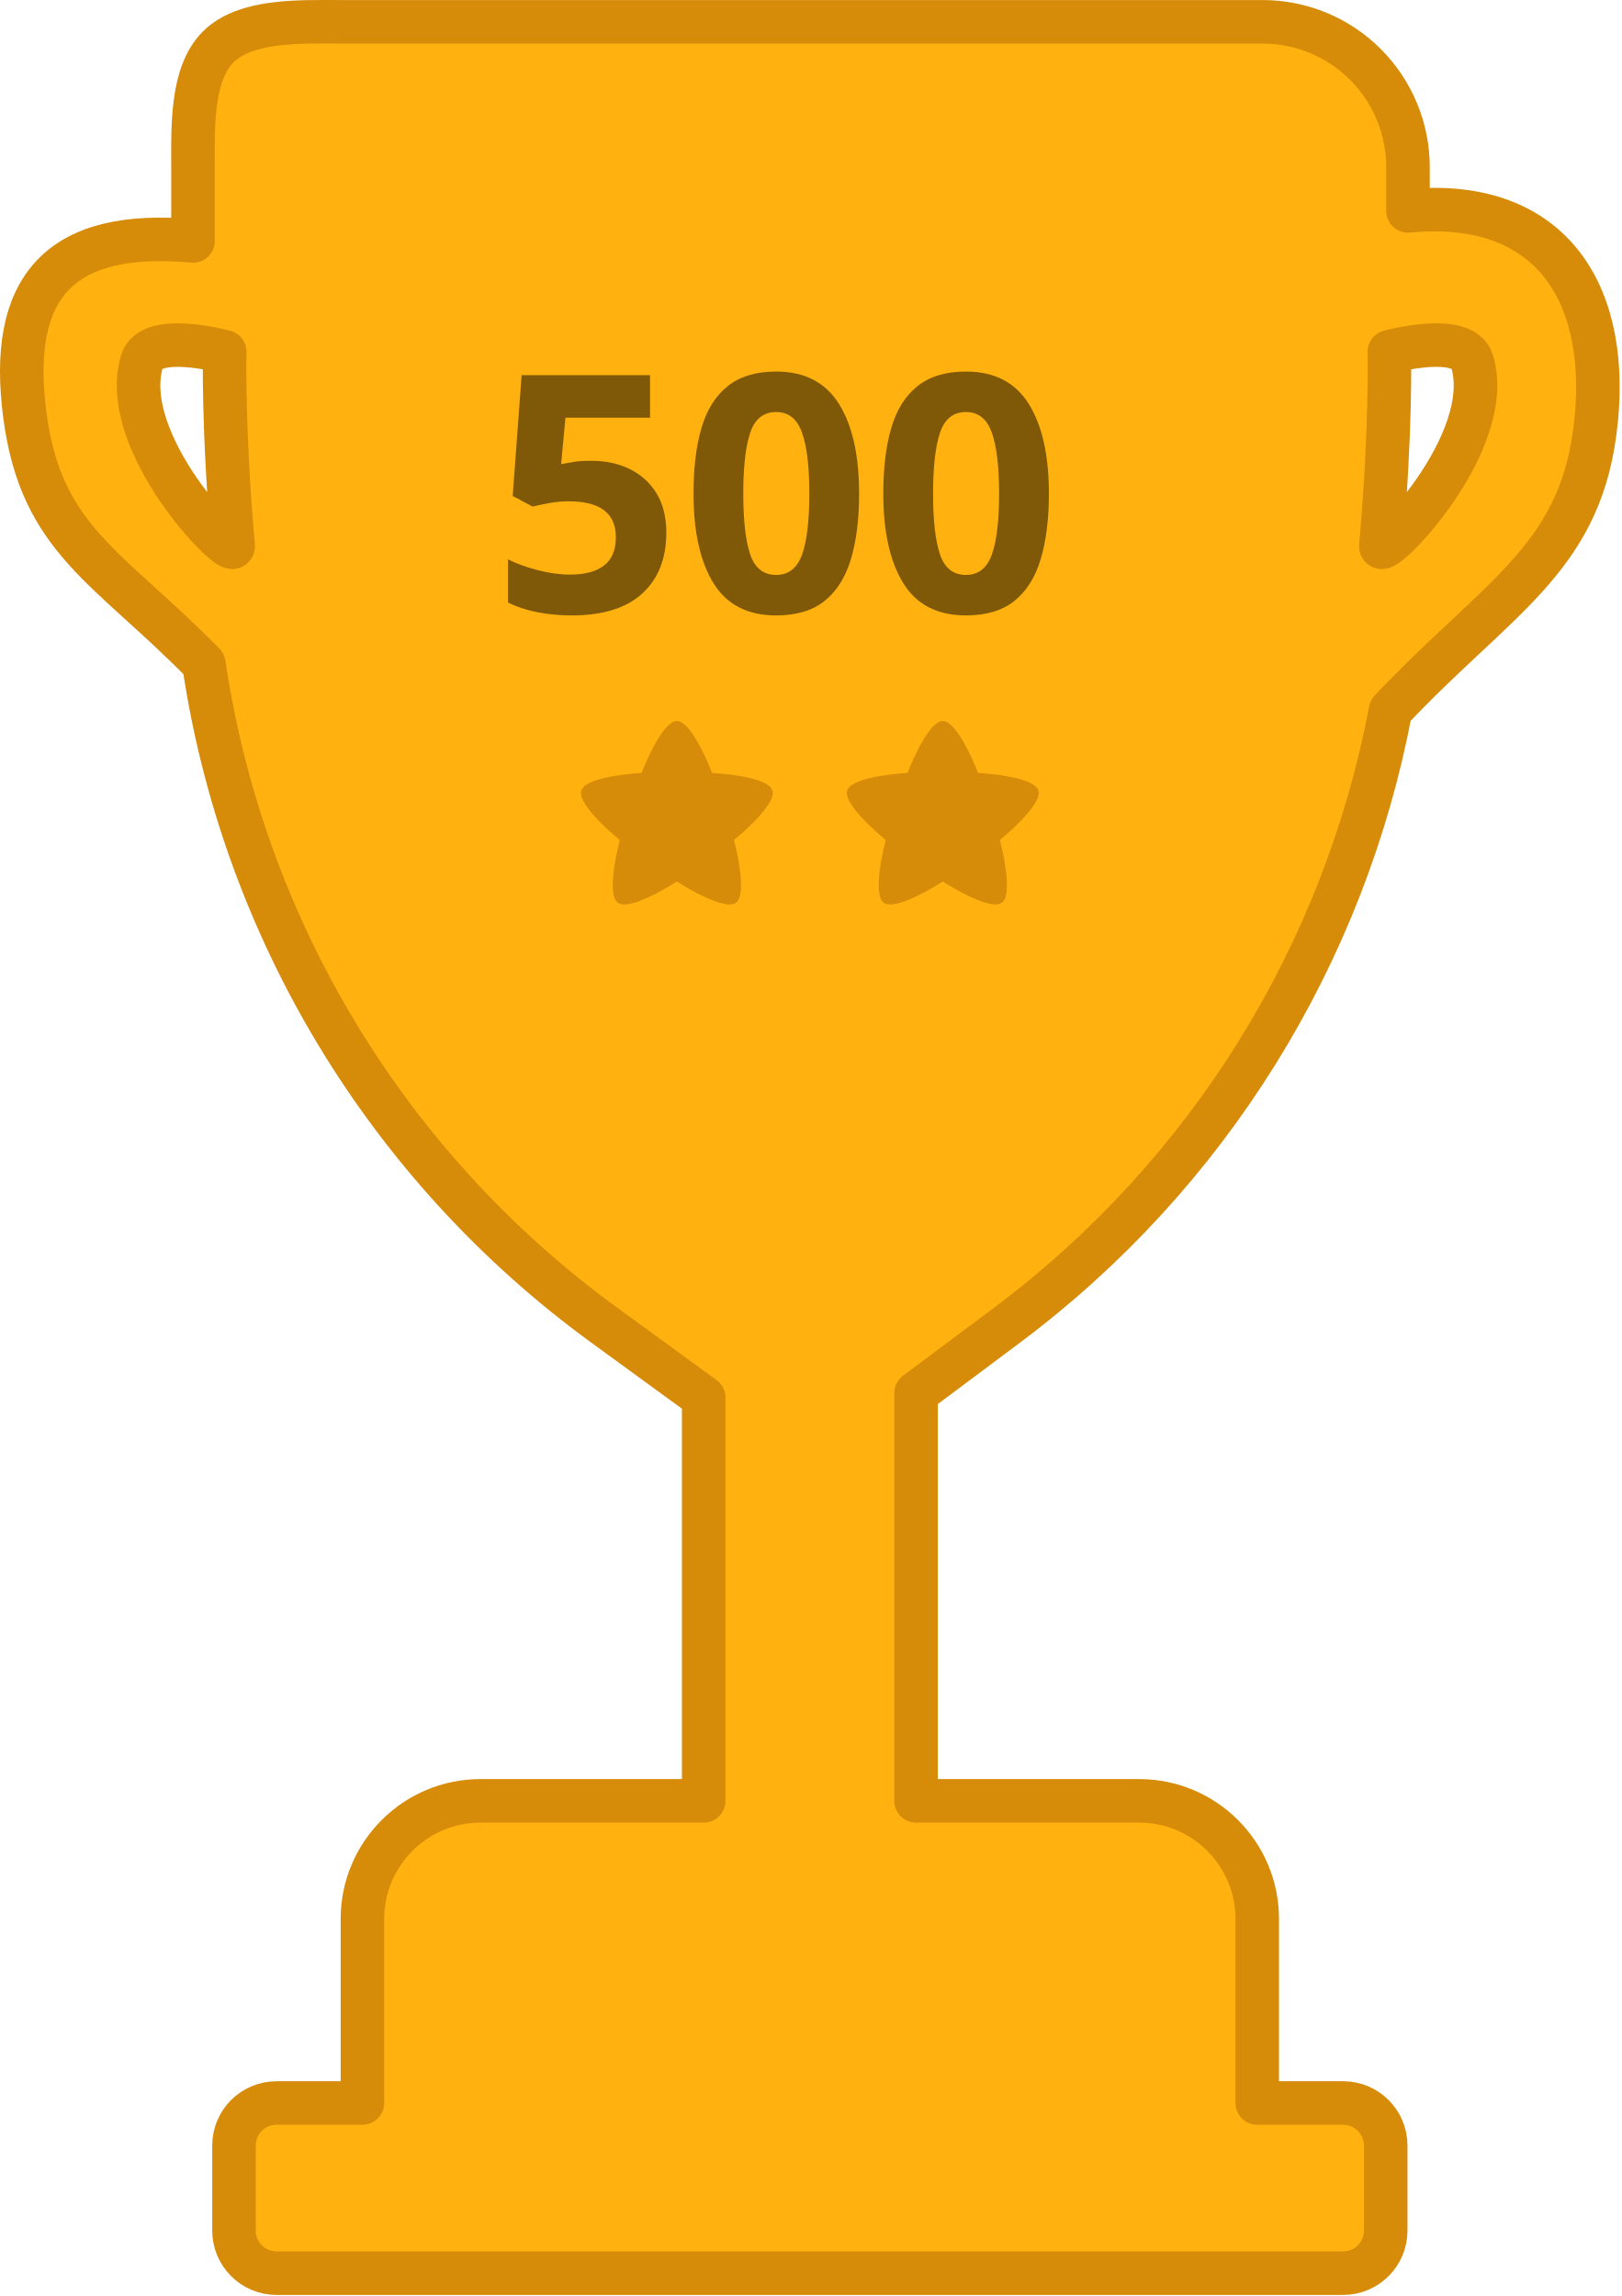
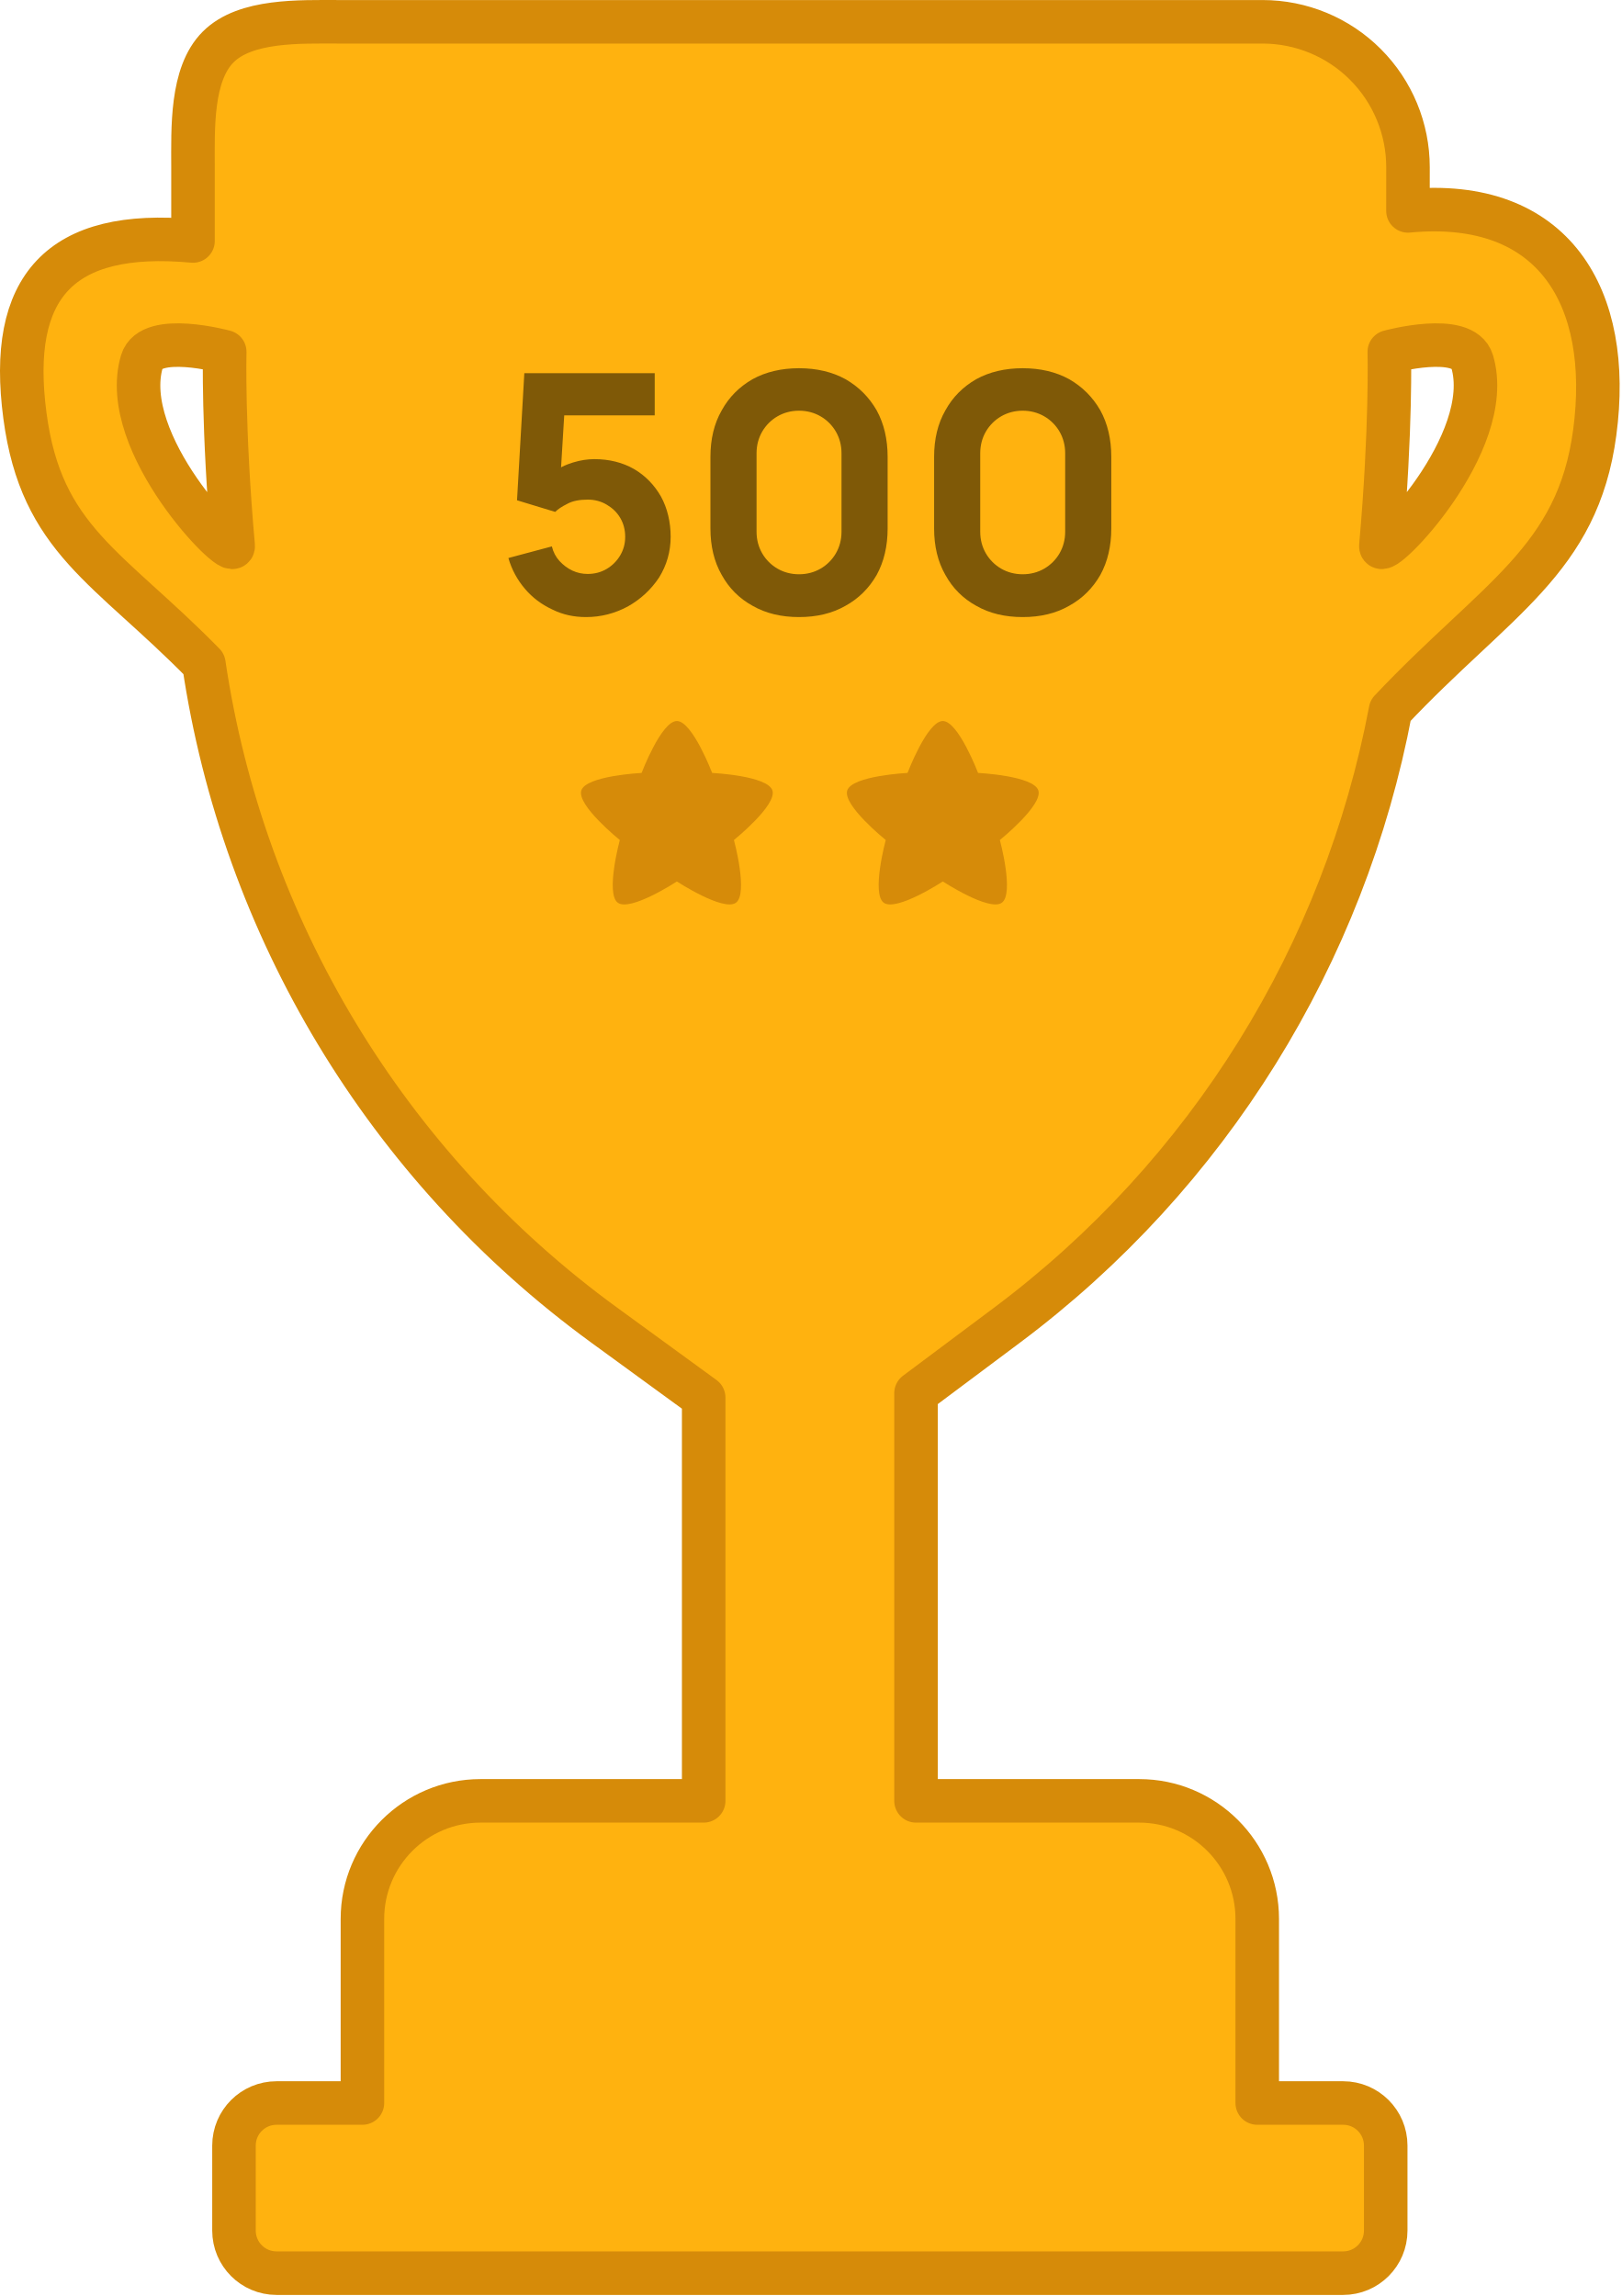
<svg xmlns="http://www.w3.org/2000/svg" width="100%" height="100%" viewBox="0 0 447 633" version="1.1" xml:space="preserve" style="fill-rule:evenodd;clip-rule:evenodd;stroke-linecap:round;stroke-linejoin:round;stroke-miterlimit:1.5;">
  <g transform="matrix(1,0,0,1,-2464.85,-84.8414)">
    <g transform="matrix(0.823641,0,0,0.823641,161.775,-298.533)">
      <path d="M2860.81,546.129L2860.81,521.446C2860.8,508.535 2860.1,490.32 2869.23,481.189C2878.36,472.059 2896.57,472.76 2909.48,472.76C2987.72,472.76 3140.56,472.76 3218.8,472.76C3231.71,472.76 3244.1,477.89 3253.22,487.021C3262.35,496.152 3267.48,508.535 3267.48,521.446L3267.47,536.056C3316.49,531.397 3335.99,565.169 3329.99,610.219C3324.28,653.125 3297.01,665.757 3261.63,703.262C3246.22,784.792 3200.85,858.522 3133.21,909.082L3102.81,931.805L3102.81,1068.26L3177.49,1068.26C3199.31,1068.26 3217.02,1085.97 3217.02,1107.79L3217.02,1169.4L3245.78,1169.4C3253.64,1169.4 3260.02,1175.78 3260.02,1183.64L3260.02,1212.12C3260.02,1219.98 3253.64,1226.36 3245.78,1226.36L2888.77,1226.36C2880.91,1226.36 2874.53,1219.98 2874.53,1212.12L2874.53,1183.64C2874.53,1175.78 2880.91,1169.4 2888.77,1169.4L2917.52,1169.4L2917.52,1107.79C2917.52,1085.97 2935.24,1068.26 2957.05,1068.26L3031.74,1068.26L3031.74,933.283L2998.34,908.946C2925.32,855.729 2877.51,775.72 2864.45,687.682C2832.43,655.01 2810.09,646.236 2804.56,604.658C2798.81,561.463 2816.21,542.02 2860.81,546.129ZM3261.22,583.22C3261.22,583.22 3285.97,576.437 3288.95,586.443C3297.11,613.877 3257.94,653.408 3258.4,648.209C3261.9,608.967 3261.22,583.22 3261.22,583.22ZM2871.43,583.22C2871.43,583.22 2846.68,576.437 2843.71,586.443C2835.54,613.877 2874.72,653.408 2874.26,648.209C2870.76,608.967 2871.43,583.22 2871.43,583.22Z" style="fill:rgb(255,178,15);stroke:rgb(214,139,9);stroke-width:14.57px;" />
    </g>
    <g transform="matrix(0.207545,0,0,0.207545,2116.16,84.4862)">
      <path d="M2579.15,959.49C2599.69,959.49 2626,1028.44 2626,1028.44C2626,1028.44 2699.68,1032.06 2706.06,1051.69C2712.41,1071.23 2654.95,1117.56 2654.95,1117.56C2654.95,1117.56 2674.28,1188.75 2657.58,1200.88C2640.96,1212.95 2579.15,1172.63 2579.15,1172.63C2579.15,1172.63 2517.42,1213.01 2500.72,1200.88C2484.1,1188.81 2503.35,1117.56 2503.35,1117.56C2503.35,1117.56 2445.87,1071.33 2452.24,1051.69C2458.59,1032.15 2532.3,1028.44 2532.3,1028.44C2532.3,1028.44 2558.51,959.49 2579.15,959.49Z" style="fill:rgb(214,139,9);" />
    </g>
    <g transform="matrix(0.207545,0,0,0.207545,2189.47,84.4862)">
      <path d="M2579.15,959.49C2599.69,959.49 2626,1028.44 2626,1028.44C2626,1028.44 2699.68,1032.06 2706.06,1051.69C2712.41,1071.23 2654.95,1117.56 2654.95,1117.56C2654.95,1117.56 2674.28,1188.75 2657.58,1200.88C2640.96,1212.95 2579.15,1172.63 2579.15,1172.63C2579.15,1172.63 2517.42,1213.01 2500.72,1200.88C2484.1,1188.81 2503.35,1117.56 2503.35,1117.56C2503.35,1117.56 2445.87,1071.33 2452.24,1051.69C2458.59,1032.15 2532.3,1028.44 2532.3,1028.44C2532.3,1028.44 2558.51,959.49 2579.15,959.49Z" style="fill:rgb(214,139,9);" />
    </g>
-     <g transform="matrix(0.399092,0,0,0.399092,1711.05,-177.426)">
-       <text x="2228.49px" y="1080px" style="font-family:'Manrope-ExtraBold', 'Manrope';font-weight:800;font-size:229.204px;fill-opacity:0.5;">500</text>
+     <g transform="matrix(91.4737,0,0,91.4737,2600.43,253.594)">
+       <path d="M0.284,0.015C0.248,0.015 0.214,0.008 0.182,-0.008C0.15,-0.023 0.123,-0.043 0.1,-0.07C0.077,-0.097 0.06,-0.128 0.05,-0.163L0.181,-0.198C0.185,-0.181 0.193,-0.166 0.204,-0.154C0.215,-0.142 0.228,-0.132 0.243,-0.125C0.258,-0.118 0.273,-0.115 0.289,-0.115C0.31,-0.115 0.329,-0.12 0.346,-0.13C0.363,-0.14 0.377,-0.154 0.387,-0.171C0.397,-0.188 0.402,-0.206 0.402,-0.227C0.402,-0.248 0.397,-0.267 0.387,-0.284C0.377,-0.301 0.363,-0.314 0.346,-0.324C0.329,-0.334 0.31,-0.339 0.289,-0.339C0.264,-0.339 0.243,-0.335 0.227,-0.326C0.211,-0.318 0.199,-0.31 0.191,-0.302L0.076,-0.337L0.098,-0.72L0.491,-0.72L0.491,-0.593L0.173,-0.593L0.221,-0.638L0.206,-0.391L0.183,-0.419C0.201,-0.434 0.222,-0.444 0.245,-0.451C0.268,-0.458 0.289,-0.461 0.309,-0.461C0.354,-0.461 0.394,-0.451 0.429,-0.431C0.463,-0.411 0.49,-0.383 0.51,-0.348C0.529,-0.313 0.539,-0.272 0.539,-0.227C0.539,-0.182 0.527,-0.141 0.504,-0.104C0.48,-0.068 0.449,-0.039 0.41,-0.017C0.371,0.004 0.329,0.015 0.284,0.015Z" style="fill-opacity:0.5;fill-rule:nonzero;" />
+     </g>
+     <g transform="matrix(91.4737,0,0,91.4737,2654.3,253.594)">
+       <path d="M0.337,0.015C0.284,0.015 0.237,0.004 0.197,-0.019C0.157,-0.041 0.126,-0.072 0.104,-0.112C0.081,-0.152 0.07,-0.199 0.07,-0.252L0.07,-0.468C0.07,-0.521 0.081,-0.568 0.104,-0.608C0.126,-0.648 0.157,-0.679 0.197,-0.702C0.237,-0.724 0.284,-0.735 0.337,-0.735C0.39,-0.735 0.437,-0.724 0.477,-0.702C0.517,-0.679 0.548,-0.648 0.571,-0.608C0.593,-0.568 0.604,-0.521 0.604,-0.468L0.604,-0.252C0.604,-0.199 0.593,-0.152 0.571,-0.112C0.548,-0.072 0.517,-0.041 0.477,-0.019C0.437,0.004 0.39,0.015 0.337,0.015ZM0.337,-0.114C0.361,-0.114 0.383,-0.12 0.402,-0.131C0.421,-0.142 0.437,-0.158 0.448,-0.177C0.459,-0.196 0.465,-0.218 0.465,-0.242L0.465,-0.479C0.465,-0.503 0.459,-0.525 0.448,-0.544C0.437,-0.563 0.421,-0.579 0.402,-0.59C0.383,-0.601 0.361,-0.607 0.337,-0.607C0.313,-0.607 0.291,-0.601 0.272,-0.59C0.253,-0.579 0.237,-0.563 0.226,-0.544C0.215,-0.525 0.209,-0.503 0.209,-0.479L0.209,-0.242C0.209,-0.218 0.215,-0.196 0.226,-0.177C0.237,-0.158 0.253,-0.142 0.272,-0.131C0.291,-0.12 0.313,-0.114 0.337,-0.114Z" style="fill-opacity:0.5;fill-rule:nonzero;" />
+     </g>
+     <g transform="matrix(91.4737,0,0,91.4737,2715.96,253.594)">
+       <path d="M0.337,0.015C0.284,0.015 0.237,0.004 0.197,-0.019C0.157,-0.041 0.126,-0.072 0.104,-0.112C0.081,-0.152 0.07,-0.199 0.07,-0.252L0.07,-0.468C0.07,-0.521 0.081,-0.568 0.104,-0.608C0.126,-0.648 0.157,-0.679 0.197,-0.702C0.237,-0.724 0.284,-0.735 0.337,-0.735C0.39,-0.735 0.437,-0.724 0.477,-0.702C0.517,-0.679 0.548,-0.648 0.571,-0.608C0.593,-0.568 0.604,-0.521 0.604,-0.468L0.604,-0.252C0.604,-0.199 0.593,-0.152 0.571,-0.112C0.548,-0.072 0.517,-0.041 0.477,-0.019C0.437,0.004 0.39,0.015 0.337,0.015ZM0.337,-0.114C0.361,-0.114 0.383,-0.12 0.402,-0.131C0.421,-0.142 0.437,-0.158 0.448,-0.177C0.459,-0.196 0.465,-0.218 0.465,-0.242L0.465,-0.479C0.465,-0.503 0.459,-0.525 0.448,-0.544C0.437,-0.563 0.421,-0.579 0.402,-0.59C0.383,-0.601 0.361,-0.607 0.337,-0.607C0.313,-0.607 0.291,-0.601 0.272,-0.59C0.253,-0.579 0.237,-0.563 0.226,-0.544C0.215,-0.525 0.209,-0.503 0.209,-0.479L0.209,-0.242C0.209,-0.218 0.215,-0.196 0.226,-0.177C0.237,-0.158 0.253,-0.142 0.272,-0.131C0.291,-0.12 0.313,-0.114 0.337,-0.114Z" style="fill-opacity:0.5;fill-rule:nonzero;" />
    </g>
  </g>
</svg>
